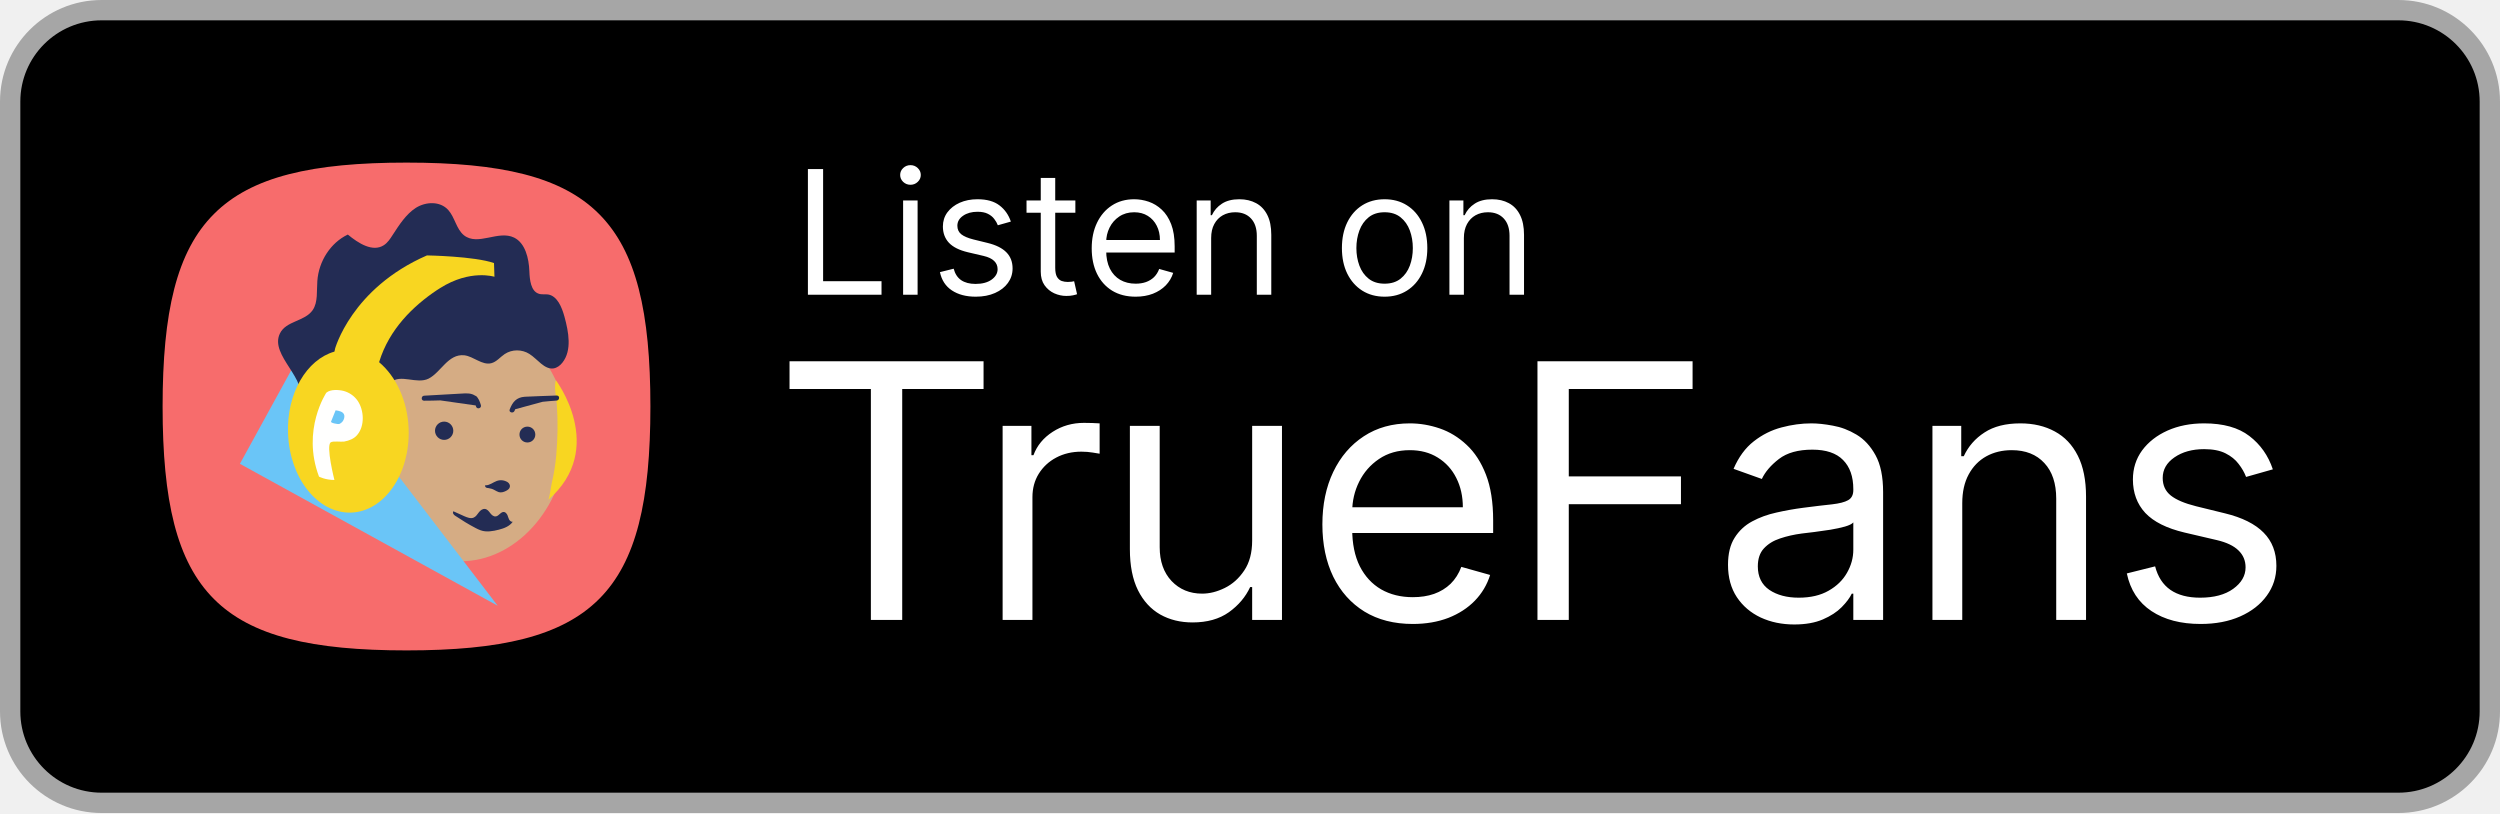
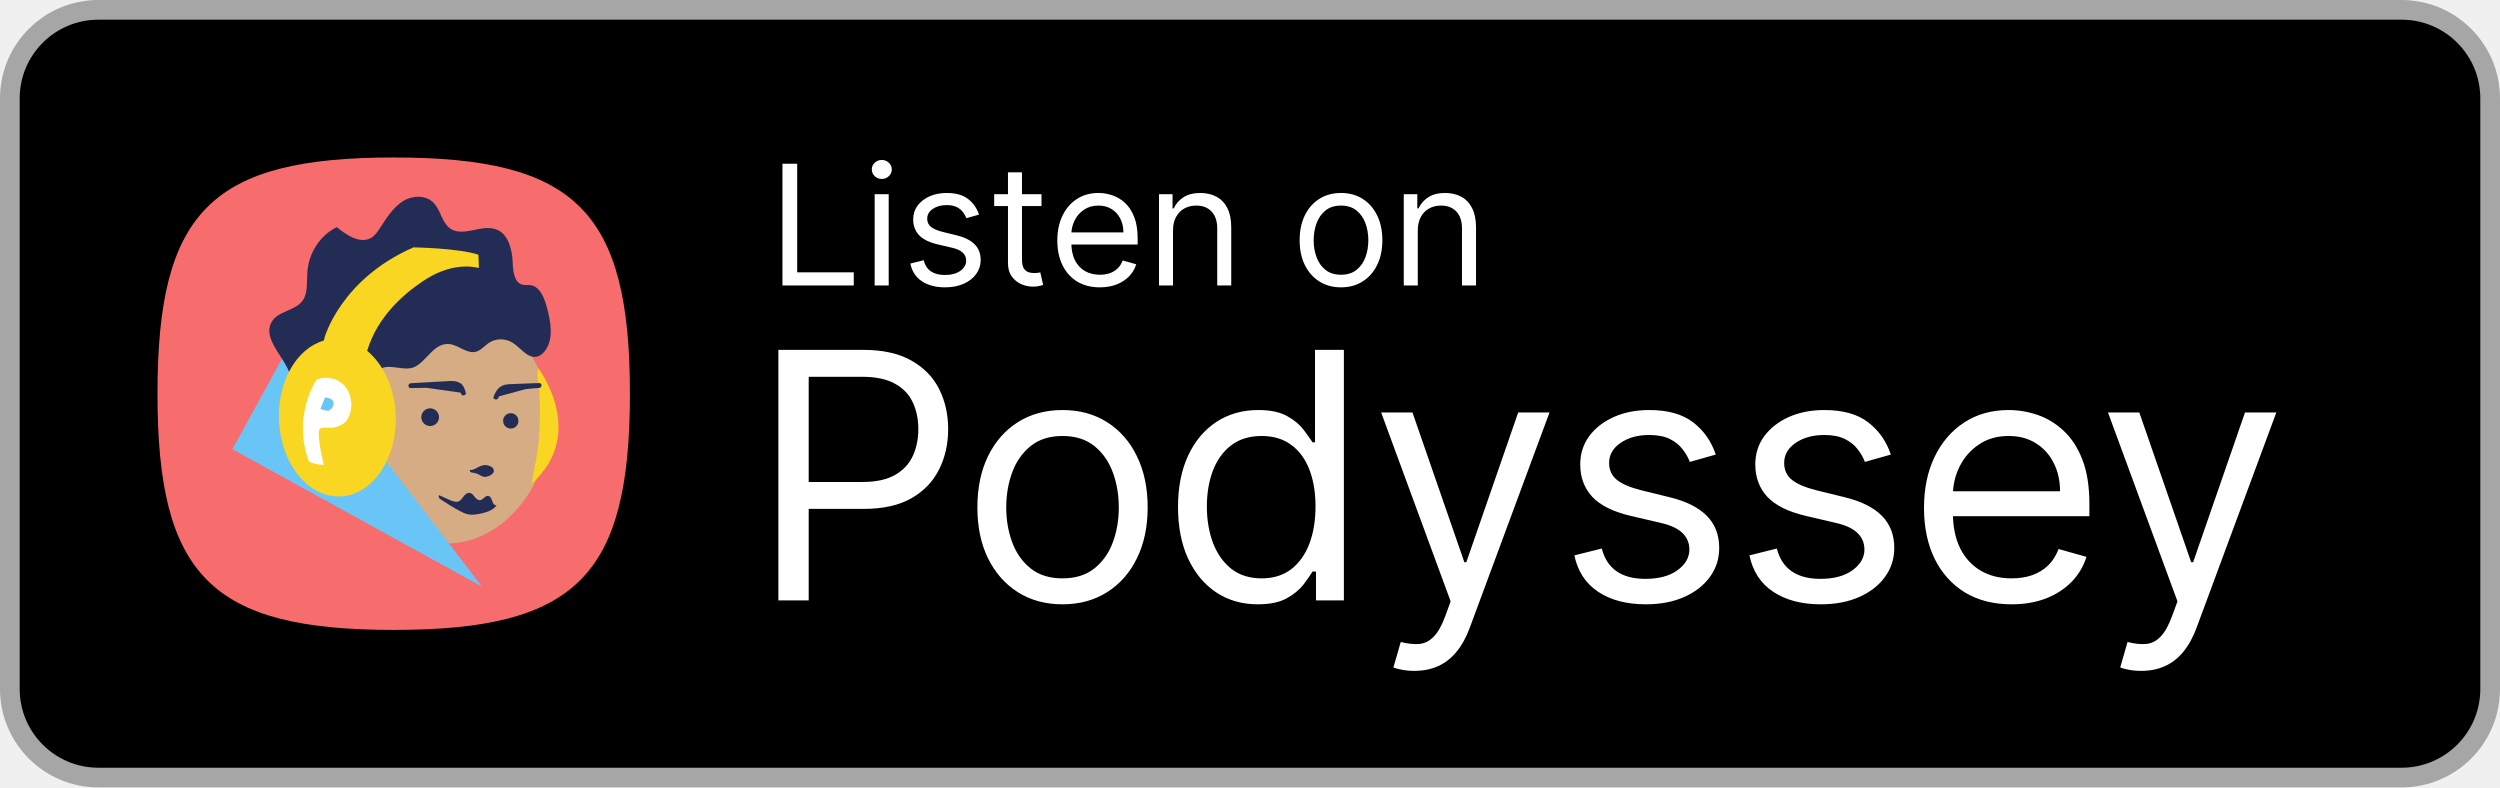
- <svg xmlns="http://www.w3.org/2000/svg" width="123" height="40" viewBox="0 0 123 40" fill="none">
-   <rect x="0.5" y="0.5" width="122" height="39" rx="4.5" fill="black" />
-   <rect x="0.5" y="0.5" width="122" height="39" rx="4.5" stroke="#A6A6A6" />
+ <svg xmlns="http://www.w3.org/2000/svg" width="127" height="40" viewBox="0 0 127 40" fill="none">
+   <rect x="0.5" y="0.5" width="126" height="39" rx="4.5" fill="black" />
+   <rect x="0.5" y="0.5" width="126" height="39" rx="4.5" stroke="#A6A6A6" />
  <g clip-path="url(#clip0_606_7753)">
    <path d="M10.527 29.473C8.682 27.628 8 24.628 8 20C8 15.373 8.682 12.365 10.527 10.527C12.365 8.682 15.365 8 20 8C24.635 8 27.635 8.682 29.473 10.527C31.317 12.373 32 15.373 32 20C32 24.628 31.317 27.635 29.473 29.473C27.628 31.317 24.628 32 20 32C15.373 32 12.365 31.317 10.527 29.473Z" fill="#F76C6C" />
    <path fill-rule="evenodd" clip-rule="evenodd" d="M27.793 22.655C27.207 25.843 24.59 28.032 21.95 27.545C19.31 27.058 17.645 24.08 18.23 20.892C18.815 17.705 21.433 15.515 24.073 16.003C26.712 16.49 28.378 19.468 27.793 22.655Z" fill="#D5AC84" />
    <path fill-rule="evenodd" clip-rule="evenodd" d="M14.87 17.232L24.485 29.802L11.803 22.82L14.87 17.232Z" fill="#6AC5F7" />
    <path fill-rule="evenodd" clip-rule="evenodd" d="M22.302 21.193C22.302 21.44 22.1 21.643 21.852 21.643C21.605 21.643 21.402 21.44 21.402 21.193C21.402 20.945 21.605 20.743 21.852 20.743C22.1 20.743 22.302 20.945 22.302 21.193Z" fill="#232C54" />
    <path fill-rule="evenodd" clip-rule="evenodd" d="M26.337 21.38C26.337 21.598 26.165 21.77 25.948 21.77C25.73 21.77 25.558 21.598 25.558 21.38C25.558 21.163 25.73 20.99 25.948 20.99C26.165 20.99 26.337 21.163 26.337 21.38Z" fill="#232C54" />
    <path fill-rule="evenodd" clip-rule="evenodd" d="M23.892 23.878C24.095 23.878 24.26 23.728 24.448 23.66C24.575 23.615 24.718 23.615 24.845 23.66C24.913 23.683 24.973 23.713 25.025 23.765C25.07 23.818 25.1 23.885 25.085 23.953C25.07 24.05 24.98 24.11 24.89 24.155C24.785 24.208 24.665 24.245 24.545 24.215C24.47 24.193 24.402 24.148 24.328 24.11C24.238 24.058 24.133 24.028 24.027 24.013C23.983 24.013 23.938 24.005 23.9 23.975C23.863 23.945 23.855 23.885 23.885 23.863" fill="#232C54" />
    <path fill-rule="evenodd" clip-rule="evenodd" d="M22.317 25.16C22.497 25.243 22.67 25.318 22.85 25.4C22.992 25.46 23.157 25.528 23.3 25.468C23.413 25.423 23.48 25.31 23.555 25.213C23.63 25.115 23.735 25.025 23.863 25.04C23.975 25.055 24.05 25.153 24.117 25.243C24.185 25.333 24.282 25.423 24.395 25.408C24.552 25.385 24.642 25.168 24.8 25.19C24.875 25.198 24.927 25.273 24.965 25.34C24.995 25.408 25.01 25.49 25.047 25.558C25.085 25.625 25.152 25.685 25.227 25.67C25.078 25.888 24.808 25.993 24.545 26.06C24.253 26.135 23.93 26.195 23.645 26.09C23.562 26.06 23.48 26.023 23.398 25.978C23.052 25.798 22.723 25.595 22.4 25.378C22.363 25.355 22.325 25.325 22.302 25.28C22.28 25.243 22.28 25.183 22.31 25.153" fill="#232C54" />
    <path fill-rule="evenodd" clip-rule="evenodd" d="M20.652 12.388C20.652 12.538 20.337 12.658 19.94 12.658C19.543 12.658 19.227 12.538 19.227 12.388C19.227 12.238 19.543 12.118 19.94 12.118C20.337 12.118 20.652 12.238 20.652 12.388Z" fill="#FFFFFE" />
    <path fill-rule="evenodd" clip-rule="evenodd" d="M14.473 20.173C14.533 20.038 14.63 19.933 14.705 19.768C15.23 18.688 13.25 17.495 13.768 16.415C14.068 15.778 14.998 15.823 15.387 15.253C15.65 14.863 15.575 14.315 15.613 13.828C15.68 12.845 16.273 11.938 17.113 11.54C17.63 11.968 18.335 12.418 18.883 12.065C19.07 11.945 19.198 11.75 19.317 11.563C19.64 11.068 19.97 10.543 20.457 10.228C20.945 9.92 21.65 9.883 22.055 10.333C22.378 10.693 22.453 11.27 22.82 11.57C23.503 12.125 24.515 11.308 25.295 11.69C25.843 11.96 26.023 12.71 26.045 13.348C26.06 13.775 26.12 14.323 26.503 14.45C26.652 14.503 26.81 14.465 26.968 14.488C27.418 14.563 27.642 15.11 27.77 15.575C27.98 16.34 28.145 17.24 27.672 17.84C27.56 17.983 27.41 18.095 27.238 18.125C26.78 18.193 26.45 17.668 26.045 17.413C25.677 17.18 25.19 17.18 24.83 17.42C24.605 17.57 24.433 17.803 24.17 17.87C23.72 17.983 23.3 17.533 22.843 17.48C22.047 17.398 21.695 18.32 21.087 18.628C20.503 18.92 19.707 18.38 19.22 18.815C19.122 18.898 19.062 19.018 19.01 19.138C18.642 19.925 18.448 20.78 18.102 21.583C17.945 21.95 17.773 22.258 17.503 22.55C17.308 22.768 17.24 23.263 16.858 23.21C16.663 23.188 16.43 23.12 16.235 23.068C15.77 22.94 15.335 22.685 15.012 22.325C14.705 21.98 14.502 21.545 14.42 21.095C14.375 20.855 14.367 20.615 14.398 20.375C14.405 20.293 14.428 20.225 14.457 20.158L14.473 20.173Z" fill="#232C54" />
    <path fill-rule="evenodd" clip-rule="evenodd" d="M21.005 12.567C17.27 14.195 16.475 17.187 16.475 17.187C16.475 17.187 16.475 17.187 16.482 17.187L16.452 17.3C15.087 17.69 14.097 19.355 14.172 21.32C14.247 23.532 15.642 25.272 17.277 25.22C18.912 25.16 20.18 23.322 20.105 21.117C20.06 19.722 19.482 18.515 18.657 17.825V17.802C19.152 16.19 20.337 15.05 21.492 14.277C21.522 14.255 21.545 14.24 21.575 14.225C21.605 14.21 21.627 14.187 21.657 14.172C23.142 13.235 24.327 13.617 24.327 13.617L24.305 12.942C23.33 12.605 21.02 12.567 21.02 12.567H21.005Z" fill="#F8D621" />
    <path fill-rule="evenodd" clip-rule="evenodd" d="M16.062 19.31C16.062 19.31 14.825 21.14 15.695 23.45C15.695 23.45 16.003 23.615 16.453 23.615C16.453 23.615 16.025 21.928 16.273 21.763C16.385 21.688 16.782 21.748 16.933 21.725C17.172 21.68 17.42 21.59 17.578 21.395C17.953 20.953 17.915 20.188 17.6 19.723C17.435 19.483 17.188 19.31 16.91 19.235C16.677 19.175 16.258 19.145 16.062 19.318V19.31Z" fill="#FFFFFE" />
    <path fill-rule="evenodd" clip-rule="evenodd" d="M16.512 20.188C16.512 20.188 16.295 20.735 16.288 20.742C16.258 20.817 16.648 20.878 16.685 20.863C16.76 20.832 16.828 20.78 16.872 20.712C16.925 20.63 16.955 20.532 16.94 20.435C16.902 20.247 16.67 20.21 16.512 20.188Z" fill="#6AC5F7" />
    <path fill-rule="evenodd" clip-rule="evenodd" d="M27.335 18.688C27.335 18.688 29.9 22.048 26.968 24.598C27.035 24.538 27.117 23.878 27.148 23.758C27.253 23.33 27.32 22.88 27.365 22.43C27.44 21.568 27.455 20.743 27.395 19.888C27.365 19.453 27.245 19.1 27.35 18.68L27.335 18.688Z" fill="#F8D621" />
    <path fill-rule="evenodd" clip-rule="evenodd" d="M27.38 19.46C26.863 19.483 26.337 19.49 25.82 19.52C25.407 19.55 25.22 19.775 25.078 20.143C25.017 20.293 25.258 20.36 25.317 20.21C25.325 20.188 25.34 20.158 25.348 20.135L26.698 19.768C26.93 19.745 27.155 19.723 27.387 19.708C27.545 19.693 27.552 19.453 27.387 19.46H27.38Z" fill="#232C54" />
    <path fill-rule="evenodd" clip-rule="evenodd" d="M23.398 19.483C23.203 19.333 22.948 19.348 22.723 19.363C22.108 19.4 21.485 19.43 20.87 19.468C20.712 19.475 20.705 19.723 20.87 19.715C21.133 19.715 21.395 19.708 21.665 19.7L23.405 19.948C23.405 19.948 23.42 19.985 23.42 20C23.465 20.158 23.705 20.09 23.66 19.933C23.608 19.76 23.547 19.588 23.405 19.468L23.398 19.483Z" fill="#232C54" />
  </g>
  <path d="M39.749 14.5V8.318H40.497V13.836H43.371V14.5H39.749ZM44.433 14.5V9.864H45.146V14.5H44.433ZM44.795 9.091C44.657 9.091 44.537 9.044 44.436 8.949C44.338 8.854 44.288 8.741 44.288 8.608C44.288 8.475 44.338 8.361 44.436 8.267C44.537 8.172 44.657 8.125 44.795 8.125C44.934 8.125 45.053 8.172 45.152 8.267C45.252 8.361 45.303 8.475 45.303 8.608C45.303 8.741 45.252 8.854 45.152 8.949C45.053 9.044 44.934 9.091 44.795 9.091ZM49.734 10.902L49.094 11.083C49.054 10.976 48.995 10.873 48.916 10.772C48.84 10.67 48.735 10.585 48.602 10.519C48.47 10.452 48.3 10.419 48.092 10.419C47.809 10.419 47.572 10.484 47.383 10.615C47.196 10.744 47.102 10.908 47.102 11.107C47.102 11.284 47.167 11.424 47.295 11.527C47.424 11.629 47.626 11.715 47.899 11.783L48.587 11.952C49.002 12.053 49.311 12.207 49.514 12.414C49.717 12.62 49.819 12.884 49.819 13.208C49.819 13.474 49.742 13.711 49.59 13.921C49.439 14.13 49.227 14.295 48.956 14.415C48.684 14.536 48.368 14.597 48.008 14.597C47.535 14.597 47.144 14.494 46.834 14.289C46.524 14.084 46.328 13.784 46.245 13.389L46.921 13.22C46.986 13.47 47.107 13.657 47.286 13.782C47.468 13.906 47.704 13.969 47.996 13.969C48.328 13.969 48.591 13.898 48.787 13.758C48.984 13.615 49.082 13.444 49.082 13.244C49.082 13.083 49.026 12.948 48.913 12.84C48.801 12.729 48.628 12.647 48.394 12.592L47.621 12.411C47.197 12.311 46.885 12.155 46.686 11.943C46.489 11.73 46.39 11.463 46.39 11.143C46.39 10.882 46.463 10.65 46.61 10.449C46.759 10.248 46.962 10.09 47.217 9.975C47.475 9.861 47.766 9.803 48.092 9.803C48.551 9.803 48.911 9.904 49.173 10.105C49.437 10.306 49.624 10.572 49.734 10.902ZM52.908 9.864V10.467H50.505V9.864H52.908ZM51.205 8.753H51.917V13.172C51.917 13.373 51.947 13.524 52.005 13.625C52.065 13.723 52.142 13.79 52.234 13.824C52.329 13.856 52.429 13.872 52.533 13.872C52.612 13.872 52.676 13.868 52.727 13.86C52.777 13.85 52.817 13.842 52.847 13.836L52.992 14.476C52.944 14.494 52.876 14.512 52.79 14.53C52.703 14.55 52.594 14.56 52.461 14.56C52.26 14.56 52.062 14.517 51.869 14.431C51.678 14.344 51.519 14.212 51.392 14.035C51.267 13.858 51.205 13.635 51.205 13.365V8.753ZM55.873 14.597C55.426 14.597 55.041 14.498 54.717 14.301C54.395 14.102 54.147 13.824 53.972 13.468C53.798 13.11 53.712 12.693 53.712 12.218C53.712 11.743 53.798 11.325 53.972 10.962C54.147 10.598 54.39 10.314 54.702 10.111C55.016 9.906 55.382 9.803 55.801 9.803C56.042 9.803 56.281 9.844 56.516 9.924C56.752 10.005 56.966 10.135 57.159 10.316C57.352 10.495 57.506 10.733 57.621 11.029C57.736 11.325 57.793 11.689 57.793 12.121V12.423H54.219V11.807H57.069C57.069 11.546 57.016 11.312 56.912 11.107C56.809 10.902 56.662 10.74 56.471 10.621C56.282 10.502 56.058 10.443 55.801 10.443C55.517 10.443 55.272 10.514 55.064 10.655C54.859 10.793 54.701 10.974 54.59 11.198C54.48 11.421 54.424 11.661 54.424 11.916V12.327C54.424 12.677 54.485 12.974 54.605 13.217C54.728 13.459 54.898 13.643 55.116 13.77C55.333 13.894 55.586 13.957 55.873 13.957C56.06 13.957 56.229 13.931 56.38 13.878C56.533 13.824 56.665 13.743 56.776 13.637C56.886 13.528 56.972 13.393 57.032 13.232L57.721 13.425C57.648 13.659 57.526 13.864 57.355 14.041C57.184 14.216 56.973 14.353 56.721 14.452C56.47 14.548 56.187 14.597 55.873 14.597ZM59.589 11.711V14.5H58.877V9.864H59.565V10.588H59.625C59.734 10.353 59.899 10.164 60.12 10.021C60.342 9.876 60.627 9.803 60.977 9.803C61.291 9.803 61.566 9.868 61.801 9.996C62.037 10.123 62.22 10.316 62.351 10.576C62.482 10.834 62.547 11.16 62.547 11.554V14.5H61.835V11.602C61.835 11.238 61.74 10.954 61.551 10.751C61.362 10.546 61.102 10.443 60.772 10.443C60.545 10.443 60.342 10.492 60.163 10.591C59.985 10.69 59.846 10.834 59.743 11.023C59.64 11.212 59.589 11.441 59.589 11.711ZM68.123 14.597C67.704 14.597 67.337 14.497 67.021 14.298C66.707 14.098 66.462 13.82 66.285 13.462C66.11 13.104 66.022 12.685 66.022 12.206C66.022 11.723 66.11 11.301 66.285 10.941C66.462 10.581 66.707 10.301 67.021 10.102C67.337 9.903 67.704 9.803 68.123 9.803C68.541 9.803 68.908 9.903 69.222 10.102C69.538 10.301 69.783 10.581 69.958 10.941C70.135 11.301 70.224 11.723 70.224 12.206C70.224 12.685 70.135 13.104 69.958 13.462C69.783 13.82 69.538 14.098 69.222 14.298C68.908 14.497 68.541 14.597 68.123 14.597ZM68.123 13.957C68.441 13.957 68.703 13.875 68.908 13.712C69.113 13.549 69.265 13.335 69.364 13.069C69.462 12.804 69.511 12.516 69.511 12.206C69.511 11.896 69.462 11.607 69.364 11.34C69.265 11.072 69.113 10.856 68.908 10.691C68.703 10.526 68.441 10.443 68.123 10.443C67.805 10.443 67.543 10.526 67.338 10.691C67.133 10.856 66.981 11.072 66.882 11.34C66.784 11.607 66.734 11.896 66.734 12.206C66.734 12.516 66.784 12.804 66.882 13.069C66.981 13.335 67.133 13.549 67.338 13.712C67.543 13.875 67.805 13.957 68.123 13.957ZM72.023 11.711V14.5H71.311V9.864H71.999V10.588H72.06C72.168 10.353 72.333 10.164 72.555 10.021C72.776 9.876 73.062 9.803 73.412 9.803C73.726 9.803 74.001 9.868 74.236 9.996C74.472 10.123 74.655 10.316 74.785 10.576C74.916 10.834 74.982 11.16 74.982 11.554V14.5H74.269V11.602C74.269 11.238 74.175 10.954 73.986 10.751C73.796 10.546 73.537 10.443 73.207 10.443C72.979 10.443 72.776 10.492 72.597 10.591C72.42 10.69 72.28 10.834 72.177 11.023C72.075 11.212 72.023 11.441 72.023 11.711Z" fill="white" />
-   <path d="M38.845 19.14V17.773H48.391V19.14H44.389V30.5H42.847V19.14H38.845ZM49.329 30.5V20.954H50.746V22.396H50.846C51.02 21.924 51.334 21.541 51.79 21.247C52.246 20.953 52.76 20.805 53.331 20.805C53.439 20.805 53.574 20.808 53.735 20.812C53.897 20.816 54.019 20.822 54.102 20.83V22.322C54.052 22.309 53.938 22.291 53.76 22.266C53.586 22.237 53.402 22.222 53.207 22.222C52.743 22.222 52.329 22.32 51.964 22.514C51.604 22.705 51.318 22.97 51.106 23.31C50.899 23.645 50.796 24.029 50.796 24.459V30.5H49.329ZM61.606 26.597V20.954H63.073V30.5H61.606V28.884H61.507C61.283 29.369 60.935 29.781 60.462 30.121C59.99 30.456 59.394 30.624 58.673 30.624C58.076 30.624 57.546 30.494 57.082 30.233C56.618 29.968 56.253 29.57 55.988 29.04C55.723 28.505 55.59 27.832 55.59 27.02V20.954H57.057V26.921C57.057 27.616 57.252 28.172 57.641 28.586C58.035 29 58.536 29.207 59.145 29.207C59.51 29.207 59.88 29.114 60.258 28.928C60.639 28.741 60.958 28.455 61.215 28.07C61.475 27.685 61.606 27.194 61.606 26.597ZM69.511 30.699C68.591 30.699 67.798 30.496 67.131 30.09C66.468 29.68 65.956 29.108 65.596 28.375C65.24 27.637 65.061 26.78 65.061 25.802C65.061 24.824 65.24 23.962 65.596 23.217C65.956 22.467 66.458 21.883 67.1 21.464C67.746 21.041 68.5 20.83 69.362 20.83C69.859 20.83 70.35 20.913 70.835 21.079C71.319 21.245 71.761 21.514 72.158 21.887C72.556 22.255 72.873 22.744 73.109 23.353C73.345 23.962 73.463 24.712 73.463 25.603V26.224H66.105V24.957H71.972C71.972 24.418 71.864 23.938 71.649 23.515C71.438 23.092 71.135 22.759 70.741 22.514C70.352 22.27 69.892 22.148 69.362 22.148C68.778 22.148 68.272 22.293 67.846 22.583C67.423 22.869 67.098 23.241 66.87 23.701C66.642 24.161 66.528 24.654 66.528 25.18V26.026C66.528 26.746 66.652 27.358 66.901 27.859C67.154 28.356 67.504 28.735 67.951 28.996C68.399 29.253 68.918 29.381 69.511 29.381C69.896 29.381 70.244 29.328 70.555 29.22C70.87 29.108 71.141 28.942 71.369 28.723C71.597 28.499 71.773 28.221 71.897 27.89L73.314 28.288C73.165 28.768 72.914 29.191 72.562 29.555C72.21 29.916 71.775 30.198 71.257 30.401C70.739 30.599 70.157 30.699 69.511 30.699ZM75.643 30.5V17.773H83.275V19.14H77.184V23.44H82.703V24.808H77.184V30.5H75.643ZM88.274 30.724C87.669 30.724 87.121 30.61 86.627 30.382C86.135 30.15 85.743 29.816 85.453 29.381C85.163 28.942 85.018 28.412 85.018 27.791C85.018 27.244 85.126 26.8 85.341 26.461C85.556 26.117 85.844 25.847 86.205 25.653C86.565 25.458 86.963 25.313 87.398 25.218C87.837 25.118 88.278 25.04 88.722 24.982C89.302 24.907 89.772 24.851 90.132 24.814C90.497 24.772 90.762 24.704 90.928 24.609C91.098 24.513 91.183 24.348 91.183 24.111V24.062C91.183 23.449 91.015 22.972 90.679 22.633C90.348 22.293 89.844 22.123 89.169 22.123C88.469 22.123 87.92 22.276 87.522 22.583C87.125 22.889 86.845 23.217 86.683 23.565L85.291 23.067C85.54 22.488 85.871 22.036 86.286 21.713C86.704 21.385 87.16 21.158 87.653 21.029C88.15 20.896 88.639 20.83 89.12 20.83C89.426 20.83 89.778 20.867 90.176 20.942C90.578 21.012 90.965 21.16 91.338 21.383C91.715 21.607 92.028 21.945 92.276 22.396C92.525 22.848 92.649 23.453 92.649 24.211V30.5H91.183V29.207H91.108C91.009 29.415 90.843 29.636 90.611 29.872C90.379 30.108 90.07 30.309 89.685 30.475C89.3 30.641 88.829 30.724 88.274 30.724ZM88.498 29.406C89.078 29.406 89.567 29.292 89.965 29.064C90.367 28.837 90.669 28.542 90.872 28.182C91.079 27.822 91.183 27.442 91.183 27.045V25.702C91.121 25.777 90.984 25.845 90.772 25.907C90.565 25.965 90.325 26.017 90.052 26.063C89.782 26.104 89.519 26.142 89.262 26.175C89.01 26.204 88.805 26.229 88.647 26.249C88.266 26.299 87.91 26.38 87.578 26.492C87.251 26.599 86.986 26.763 86.783 26.983C86.584 27.198 86.485 27.492 86.485 27.865C86.485 28.375 86.673 28.76 87.05 29.021C87.431 29.278 87.914 29.406 88.498 29.406ZM96.543 24.758V30.5H95.076V20.954H96.493V22.446H96.617C96.841 21.961 97.181 21.572 97.637 21.278C98.092 20.979 98.681 20.83 99.401 20.83C100.048 20.83 100.613 20.963 101.098 21.228C101.583 21.489 101.96 21.887 102.229 22.421C102.498 22.951 102.633 23.623 102.633 24.435V30.5H101.166V24.534C101.166 23.784 100.972 23.2 100.582 22.782C100.193 22.359 99.658 22.148 98.979 22.148C98.511 22.148 98.092 22.249 97.724 22.452C97.359 22.655 97.071 22.951 96.86 23.341C96.648 23.73 96.543 24.203 96.543 24.758ZM111.824 23.092L110.507 23.465C110.424 23.246 110.302 23.032 110.14 22.825C109.983 22.614 109.767 22.44 109.494 22.303C109.221 22.166 108.87 22.098 108.444 22.098C107.86 22.098 107.373 22.233 106.983 22.502C106.598 22.767 106.405 23.105 106.405 23.515C106.405 23.88 106.538 24.167 106.803 24.379C107.068 24.59 107.483 24.766 108.046 24.907L109.463 25.255C110.316 25.462 110.952 25.779 111.371 26.206C111.789 26.628 111.998 27.173 111.998 27.84C111.998 28.387 111.841 28.876 111.526 29.307C111.215 29.738 110.78 30.077 110.221 30.326C109.662 30.575 109.011 30.699 108.27 30.699C107.296 30.699 106.49 30.488 105.852 30.065C105.214 29.642 104.81 29.025 104.64 28.213L106.032 27.865C106.165 28.379 106.416 28.764 106.784 29.021C107.157 29.278 107.644 29.406 108.245 29.406C108.928 29.406 109.471 29.261 109.873 28.971C110.279 28.677 110.482 28.325 110.482 27.915C110.482 27.583 110.366 27.306 110.134 27.082C109.902 26.854 109.546 26.684 109.065 26.572L107.474 26.2C106.6 25.992 105.958 25.671 105.548 25.236C105.142 24.797 104.939 24.248 104.939 23.59C104.939 23.051 105.09 22.575 105.392 22.16C105.699 21.746 106.115 21.421 106.642 21.184C107.172 20.948 107.773 20.83 108.444 20.83C109.388 20.83 110.13 21.037 110.669 21.452C111.211 21.866 111.597 22.413 111.824 23.092Z" fill="white" />
+   <path d="M39.541 30.5V17.773H43.842C44.84 17.773 45.656 17.953 46.29 18.313C46.928 18.67 47.401 19.152 47.707 19.761C48.014 20.37 48.167 21.05 48.167 21.8C48.167 22.55 48.014 23.231 47.707 23.844C47.405 24.457 46.936 24.946 46.303 25.311C45.669 25.671 44.857 25.852 43.867 25.852H40.784V24.484H43.817C44.5 24.484 45.049 24.366 45.464 24.13C45.878 23.894 46.178 23.575 46.365 23.173C46.555 22.767 46.651 22.309 46.651 21.8C46.651 21.29 46.555 20.834 46.365 20.433C46.178 20.031 45.876 19.716 45.457 19.488C45.039 19.256 44.484 19.14 43.792 19.14H41.082V30.5H39.541ZM53.976 30.699C53.114 30.699 52.358 30.494 51.708 30.084C51.061 29.674 50.556 29.1 50.191 28.362C49.831 27.625 49.651 26.763 49.651 25.777C49.651 24.783 49.831 23.915 50.191 23.173C50.556 22.431 51.061 21.856 51.708 21.445C52.358 21.035 53.114 20.83 53.976 20.83C54.838 20.83 55.592 21.035 56.238 21.445C56.889 21.856 57.394 22.431 57.754 23.173C58.119 23.915 58.301 24.783 58.301 25.777C58.301 26.763 58.119 27.625 57.754 28.362C57.394 29.1 56.889 29.674 56.238 30.084C55.592 30.494 54.838 30.699 53.976 30.699ZM53.976 29.381C54.631 29.381 55.169 29.214 55.592 28.878C56.014 28.542 56.327 28.101 56.53 27.554C56.733 27.008 56.835 26.415 56.835 25.777C56.835 25.139 56.733 24.544 56.53 23.993C56.327 23.442 56.014 22.997 55.592 22.657C55.169 22.318 54.631 22.148 53.976 22.148C53.321 22.148 52.783 22.318 52.36 22.657C51.938 22.997 51.625 23.442 51.422 23.993C51.219 24.544 51.117 25.139 51.117 25.777C51.117 26.415 51.219 27.008 51.422 27.554C51.625 28.101 51.938 28.542 52.36 28.878C52.783 29.214 53.321 29.381 53.976 29.381ZM63.895 30.699C63.099 30.699 62.397 30.498 61.788 30.096C61.179 29.69 60.702 29.118 60.358 28.381C60.015 27.639 59.843 26.763 59.843 25.752C59.843 24.75 60.015 23.88 60.358 23.142C60.702 22.405 61.181 21.835 61.794 21.433C62.407 21.031 63.116 20.83 63.919 20.83C64.541 20.83 65.032 20.934 65.392 21.141C65.757 21.344 66.034 21.576 66.225 21.837C66.42 22.094 66.571 22.305 66.679 22.471H66.803V17.773H68.269V30.5H66.853V29.033H66.679C66.571 29.207 66.418 29.427 66.219 29.692C66.02 29.953 65.736 30.187 65.367 30.394C64.999 30.597 64.508 30.699 63.895 30.699ZM64.093 29.381C64.682 29.381 65.179 29.228 65.585 28.922C65.991 28.611 66.299 28.182 66.511 27.635C66.722 27.084 66.828 26.448 66.828 25.727C66.828 25.015 66.724 24.391 66.517 23.857C66.31 23.318 66.003 22.9 65.597 22.601C65.191 22.299 64.69 22.148 64.093 22.148C63.472 22.148 62.954 22.307 62.54 22.626C62.13 22.941 61.821 23.37 61.614 23.913C61.411 24.451 61.309 25.056 61.309 25.727C61.309 26.407 61.413 27.024 61.62 27.579C61.831 28.13 62.142 28.569 62.552 28.897C62.967 29.22 63.48 29.381 64.093 29.381ZM71.854 34.08C71.605 34.08 71.384 34.059 71.189 34.017C70.994 33.98 70.859 33.943 70.785 33.906L71.158 32.613C71.514 32.704 71.829 32.737 72.102 32.712C72.376 32.688 72.618 32.565 72.829 32.346C73.045 32.13 73.242 31.78 73.42 31.296L73.693 30.55L70.163 20.954H71.754L74.389 28.561H74.489L77.124 20.954H78.715L74.663 31.892C74.481 32.385 74.255 32.793 73.985 33.116C73.716 33.444 73.403 33.686 73.047 33.843C72.695 34.001 72.297 34.08 71.854 34.08ZM87.162 23.092L85.844 23.465C85.761 23.246 85.639 23.032 85.478 22.825C85.32 22.614 85.105 22.44 84.831 22.303C84.558 22.166 84.208 22.098 83.781 22.098C83.197 22.098 82.71 22.233 82.321 22.502C81.935 22.767 81.743 23.105 81.743 23.515C81.743 23.88 81.875 24.167 82.141 24.379C82.406 24.59 82.82 24.766 83.383 24.907L84.8 25.255C85.654 25.462 86.29 25.779 86.708 26.206C87.127 26.628 87.336 27.173 87.336 27.84C87.336 28.387 87.178 28.876 86.864 29.307C86.553 29.738 86.118 30.077 85.558 30.326C84.999 30.575 84.349 30.699 83.607 30.699C82.633 30.699 81.828 30.488 81.19 30.065C80.552 29.642 80.148 29.025 79.978 28.213L81.37 27.865C81.502 28.379 81.753 28.764 82.122 29.021C82.495 29.278 82.981 29.406 83.582 29.406C84.266 29.406 84.809 29.261 85.21 28.971C85.617 28.677 85.82 28.325 85.82 27.915C85.82 27.583 85.704 27.306 85.472 27.082C85.24 26.854 84.883 26.684 84.403 26.572L82.812 26.2C81.938 25.992 81.295 25.671 80.885 25.236C80.479 24.797 80.276 24.248 80.276 23.59C80.276 23.051 80.427 22.575 80.73 22.16C81.036 21.746 81.453 21.421 81.979 21.184C82.509 20.948 83.11 20.83 83.781 20.83C84.726 20.83 85.467 21.037 86.006 21.452C86.549 21.866 86.934 22.413 87.162 23.092ZM96.055 23.092L94.737 23.465C94.654 23.246 94.532 23.032 94.371 22.825C94.213 22.614 93.998 22.44 93.724 22.303C93.451 22.166 93.101 22.098 92.674 22.098C92.09 22.098 91.603 22.233 91.214 22.502C90.829 22.767 90.636 23.105 90.636 23.515C90.636 23.88 90.768 24.167 91.034 24.379C91.299 24.59 91.713 24.766 92.276 24.907L93.693 25.255C94.547 25.462 95.183 25.779 95.601 26.206C96.02 26.628 96.229 27.173 96.229 27.84C96.229 28.387 96.071 28.876 95.757 29.307C95.446 29.738 95.011 30.077 94.451 30.326C93.892 30.575 93.242 30.699 92.5 30.699C91.527 30.699 90.721 30.488 90.083 30.065C89.445 29.642 89.041 29.025 88.871 28.213L90.263 27.865C90.395 28.379 90.646 28.764 91.015 29.021C91.388 29.278 91.875 29.406 92.475 29.406C93.159 29.406 93.702 29.261 94.103 28.971C94.51 28.677 94.713 28.325 94.713 27.915C94.713 27.583 94.597 27.306 94.365 27.082C94.132 26.854 93.776 26.684 93.296 26.572L91.705 26.2C90.831 25.992 90.188 25.671 89.778 25.236C89.372 24.797 89.169 24.248 89.169 23.59C89.169 23.051 89.32 22.575 89.623 22.16C89.93 21.746 90.346 21.421 90.872 21.184C91.402 20.948 92.003 20.83 92.674 20.83C93.619 20.83 94.36 21.037 94.899 21.452C95.442 21.866 95.827 22.413 96.055 23.092ZM102.189 30.699C101.269 30.699 100.476 30.496 99.808 30.09C99.146 29.68 98.634 29.108 98.274 28.375C97.917 27.637 97.739 26.78 97.739 25.802C97.739 24.824 97.917 23.962 98.274 23.217C98.634 22.467 99.135 21.883 99.778 21.464C100.424 21.041 101.178 20.83 102.04 20.83C102.537 20.83 103.028 20.913 103.512 21.079C103.997 21.245 104.438 21.514 104.836 21.887C105.234 22.255 105.551 22.744 105.787 23.353C106.023 23.962 106.141 24.712 106.141 25.603V26.224H98.783V24.957H104.65C104.65 24.418 104.542 23.938 104.326 23.515C104.115 23.092 103.813 22.759 103.419 22.514C103.03 22.27 102.57 22.148 102.04 22.148C101.455 22.148 100.95 22.293 100.523 22.583C100.101 22.869 99.775 23.241 99.547 23.701C99.32 24.161 99.206 24.654 99.206 25.18V26.026C99.206 26.746 99.33 27.358 99.579 27.859C99.831 28.356 100.181 28.735 100.629 28.996C101.076 29.253 101.596 29.381 102.189 29.381C102.574 29.381 102.922 29.328 103.233 29.22C103.548 29.108 103.819 28.942 104.047 28.723C104.275 28.499 104.451 28.221 104.575 27.89L105.992 28.288C105.843 28.768 105.592 29.191 105.24 29.555C104.888 29.916 104.453 30.198 103.935 30.401C103.417 30.599 102.835 30.699 102.189 30.699ZM108.776 34.08C108.528 34.08 108.306 34.059 108.111 34.017C107.917 33.98 107.782 33.943 107.707 33.906L108.08 32.613C108.436 32.704 108.751 32.737 109.025 32.712C109.298 32.688 109.541 32.565 109.752 32.346C109.967 32.13 110.164 31.78 110.342 31.296L110.616 30.55L107.086 20.954H108.677L111.312 28.561H111.411L114.046 20.954H115.637L111.585 31.892C111.403 32.385 111.177 32.793 110.908 33.116C110.638 33.444 110.326 33.686 109.969 33.843C109.617 34.001 109.219 34.08 108.776 34.08Z" fill="white" />
  <defs>
    <clipPath id="clip0_606_7753">
      <rect width="24" height="24" fill="white" transform="translate(8 8)" />
    </clipPath>
  </defs>
</svg>
